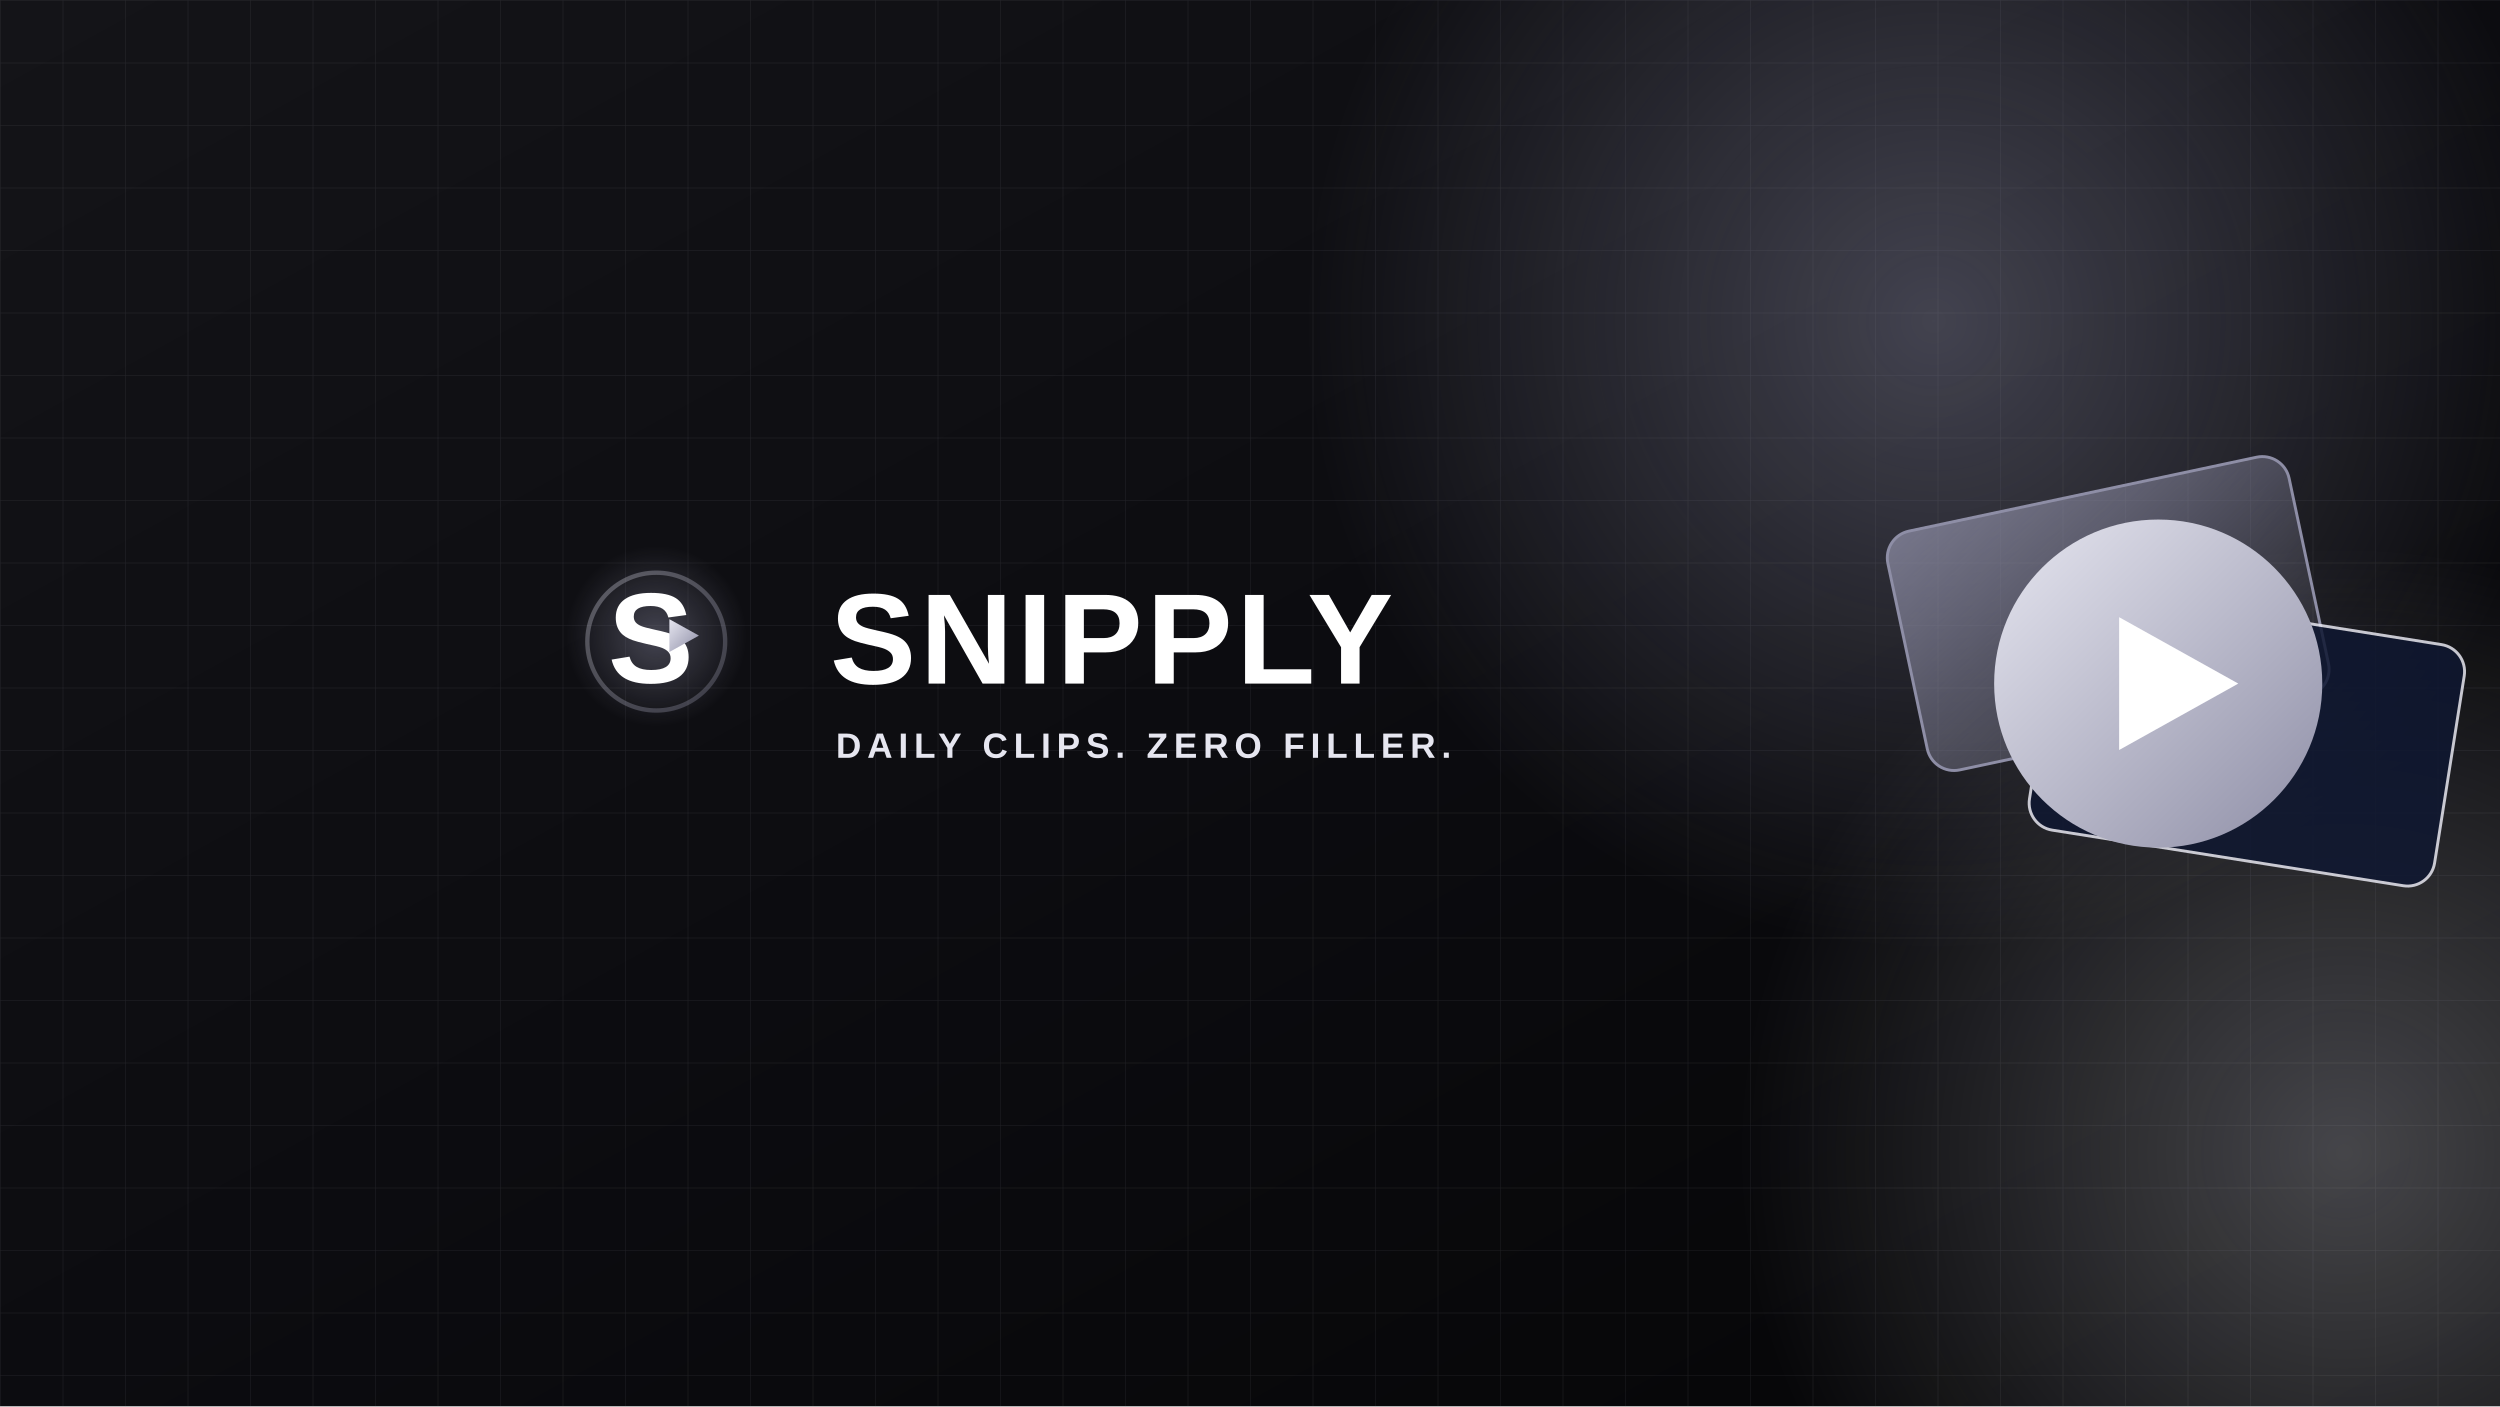
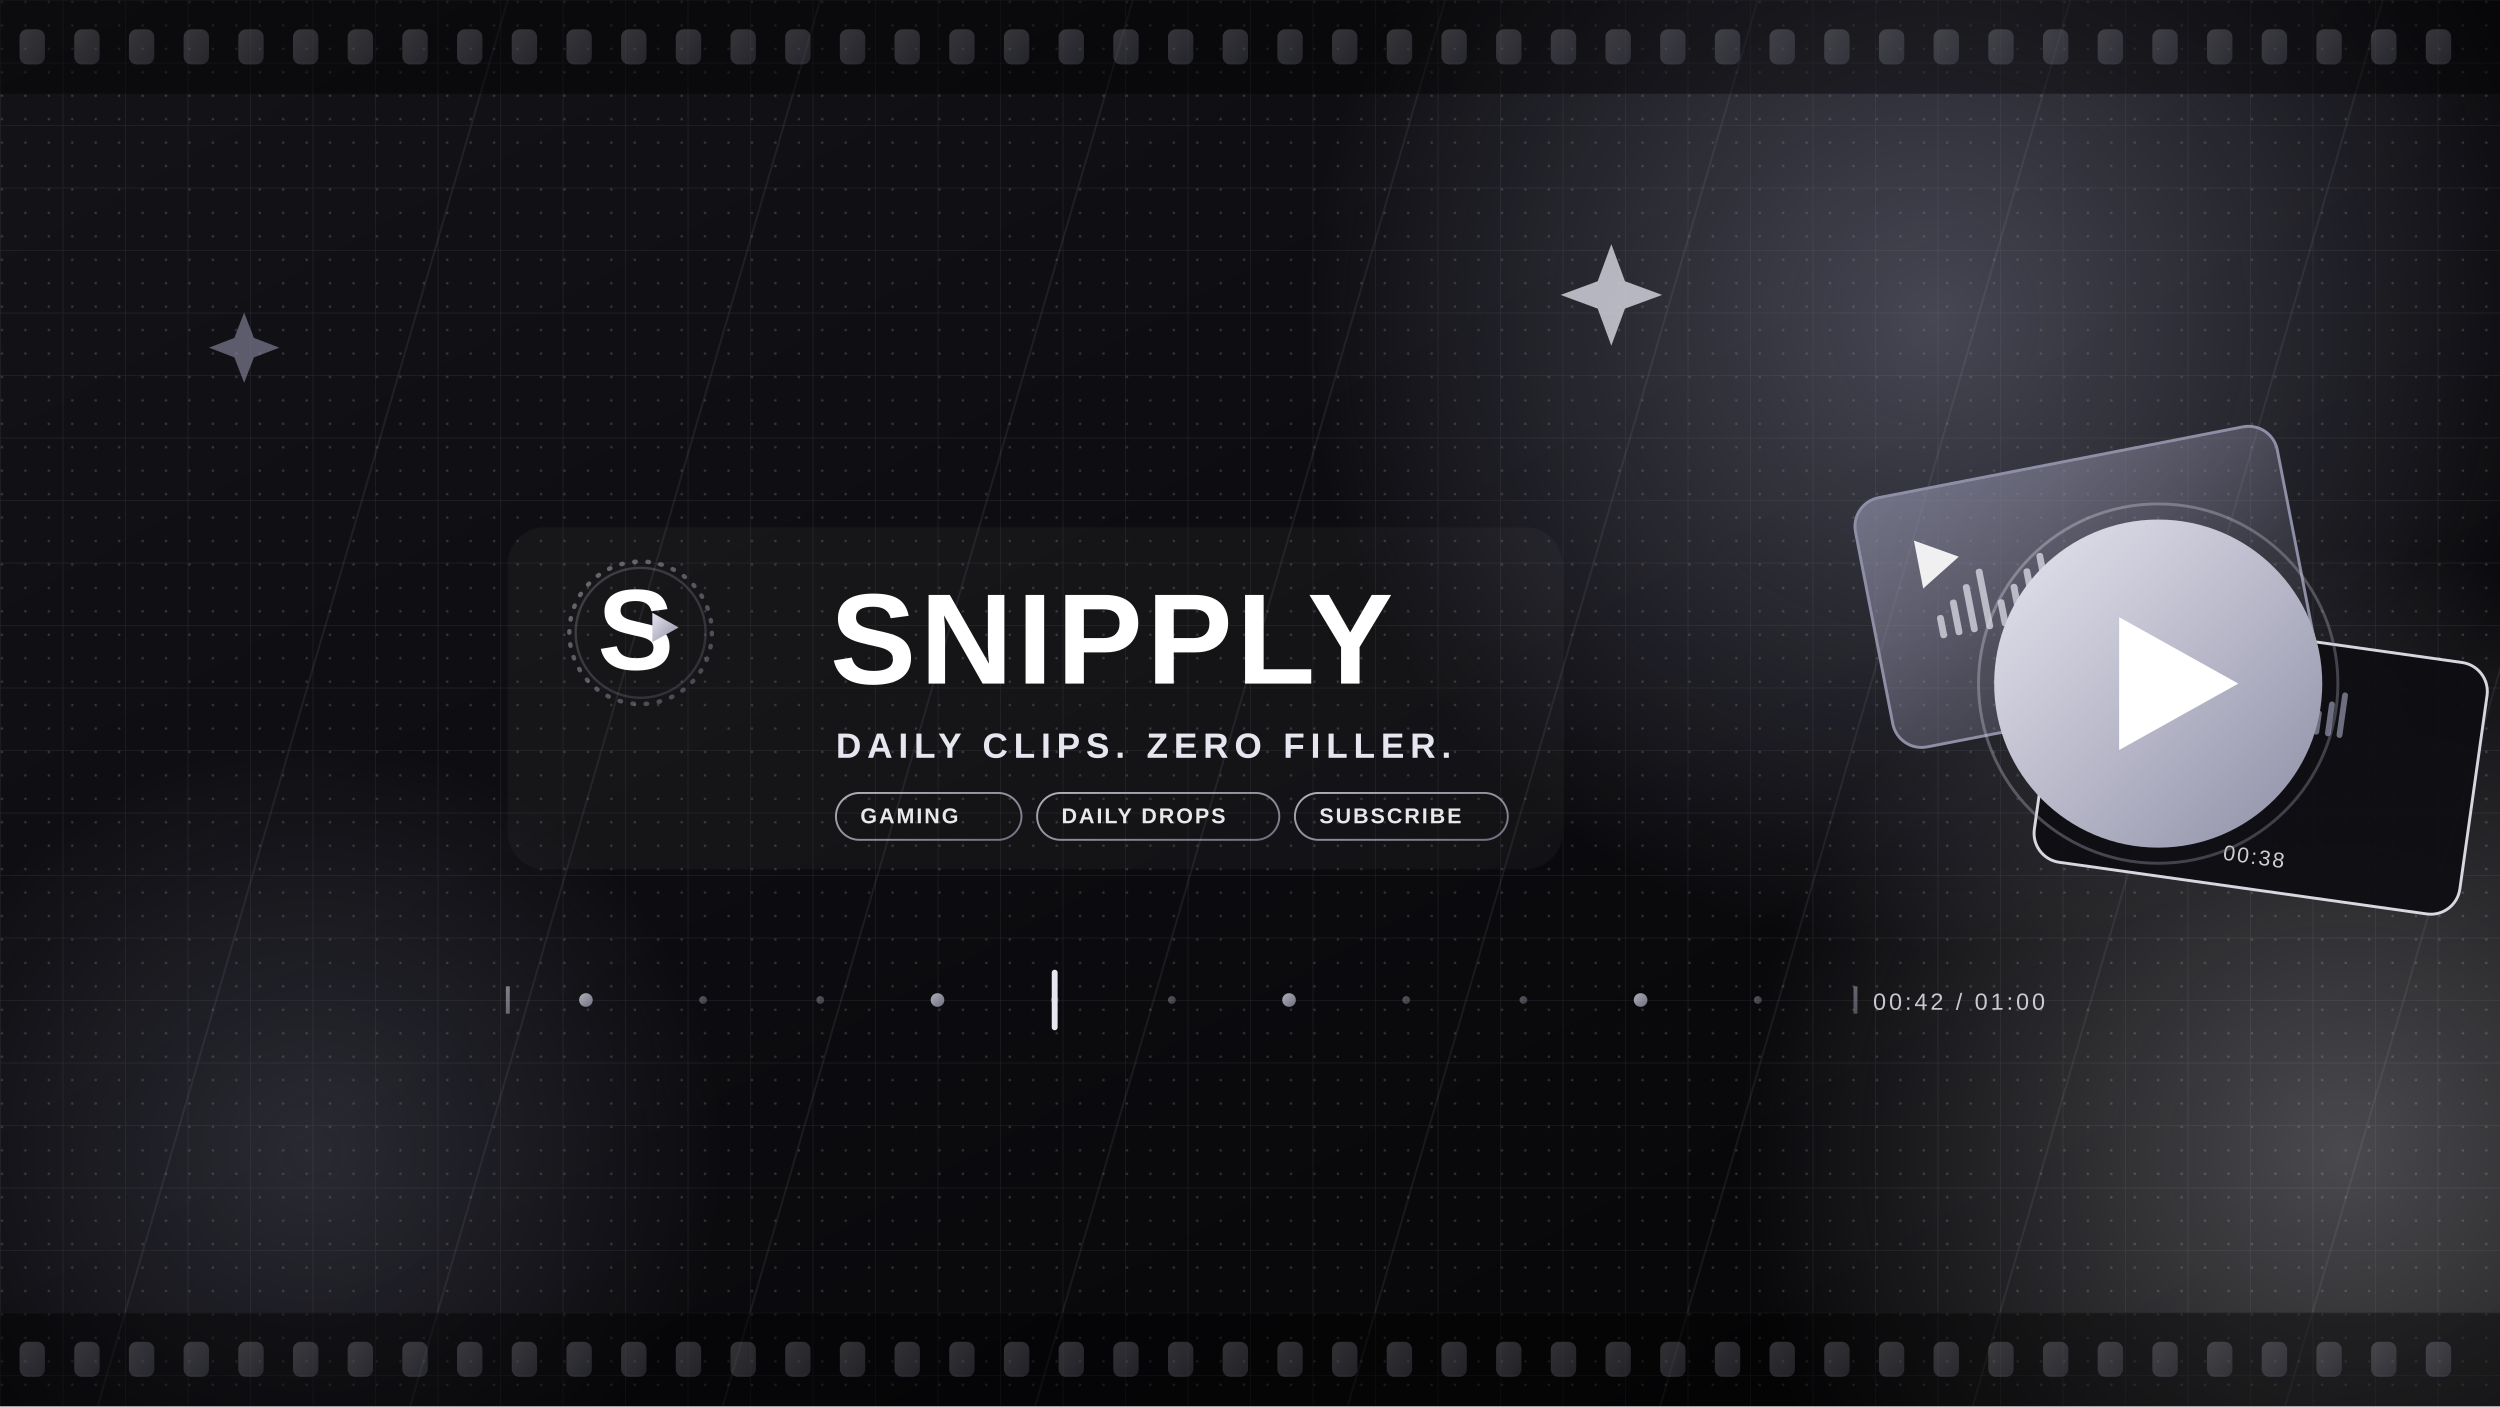
<svg xmlns="http://www.w3.org/2000/svg" width="2560" height="1440" viewBox="0 0 2560 1440">
  <defs>
    <linearGradient id="bg" x1="0" y1="0" x2="1" y2="1">
      <stop offset="0%" stop-color="#141418" />
      <stop offset="50%" stop-color="#0C0C10" />
      <stop offset="100%" stop-color="#050506" />
    </linearGradient>
    <linearGradient id="accent" x1="0" y1="0" x2="1" y2="1">
      <stop offset="0%" stop-color="#E6E6F0" />
      <stop offset="100%" stop-color="#8E8EA6" />
    </linearGradient>
-     <linearGradient id="violet" x1="0" y1="0" x2="1" y2="1">
-       <stop offset="0%" stop-color="#8E8EA6" stop-opacity="0.75" />
+     <linearGradient id="card" x1="0" y1="0" x2="1" y2="1">
+       <stop offset="0%" stop-color="#8E8EA6" stop-opacity="0.7" />
      <stop offset="100%" stop-color="#8E8EA6" stop-opacity="0.05" />
    </linearGradient>
    <radialGradient id="glowA" cx="50%" cy="50%" r="50%">
-       <stop offset="0%" stop-color="#8E8EA6" stop-opacity="0.42" />
+       <stop offset="0%" stop-color="#8E8EA6" stop-opacity="0.45" />
      <stop offset="100%" stop-color="#8E8EA6" stop-opacity="0" />
    </radialGradient>
    <radialGradient id="glowB" cx="50%" cy="50%" r="50%">
-       <stop offset="0%" stop-color="#E6E6F0" stop-opacity="0.28" />
+       <stop offset="0%" stop-color="#E6E6F0" stop-opacity="0.3" />
      <stop offset="100%" stop-color="#E6E6F0" stop-opacity="0" />
    </radialGradient>
    <pattern id="grid" width="64" height="64" patternUnits="userSpaceOnUse">
-       <path d="M 64 0 L 0 0 0 64" fill="none" stroke="#9A9AA8" stroke-width="1" opacity="0.16" />
+       <path d="M 64 0 L 0 0 0 64" fill="none" stroke="#9A9AA8" stroke-width="1" opacity="0.18" />
+     </pattern>
+     <pattern id="dots" width="24" height="24" patternUnits="userSpaceOnUse">
+       <circle cx="2" cy="2" r="1.4" fill="#E6E6F0" opacity="0.16" />
    </pattern>
  </defs>
  <rect width="2560" height="1440" fill="url(#bg)" />
  <rect width="2560" height="1440" fill="url(#grid)" />
+   <rect width="2560" height="1440" fill="url(#dots)" />
  <circle cx="1980" cy="330" r="640" fill="url(#glowA)" />
  <circle cx="2400" cy="1180" r="620" fill="url(#glowB)" />
-   <g transform="translate(560 545) scale(0.28)">
-     <circle cx="400" cy="380" r="330" fill="url(#glowA)" />
-     <circle cx="400" cy="400" r="252" fill="none" stroke="url(#accent)" stroke-width="16" opacity="0.32" />
+   <circle cx="320" cy="1180" r="420" fill="url(#glowA)" opacity="0.5" />
+   <path d="M 100 1440 L 520 0" stroke="url(#accent)" stroke-width="2" opacity="0.09" />
+   <path d="M 420 1440 L 840 0" stroke="url(#accent)" stroke-width="2" opacity="0.09" />
+   <path d="M 740 1440 L 1160 0" stroke="url(#accent)" stroke-width="2" opacity="0.09" />
+   <path d="M 1060 1440 L 1480 0" stroke="url(#accent)" stroke-width="2" opacity="0.09" />
+   <path d="M 1380 1440 L 1800 0" stroke="url(#accent)" stroke-width="2" opacity="0.09" />
+   <path d="M 1700 1440 L 2120 0" stroke="url(#accent)" stroke-width="2" opacity="0.09" />
+   <path d="M 2020 1440 L 2440 0" stroke="url(#accent)" stroke-width="2" opacity="0.09" />
+   <path d="M 2340 1440 L 2760 0" stroke="url(#accent)" stroke-width="2" opacity="0.09" />
+   <rect x="0" y="0" width="2560" height="96" fill="#000000" opacity="0.42" />
+   <rect x="0" y="1344" width="2560" height="96" fill="#000000" opacity="0.42" />
+   <rect x="20" y="30" width="26" height="36" rx="8" fill="url(#accent)" opacity="0.2" />
+   <rect x="76" y="30" width="26" height="36" rx="8" fill="url(#accent)" opacity="0.2" />
+   <rect x="132" y="30" width="26" height="36" rx="8" fill="url(#accent)" opacity="0.2" />
+   <rect x="188" y="30" width="26" height="36" rx="8" fill="url(#accent)" opacity="0.2" />
+   <rect x="244" y="30" width="26" height="36" rx="8" fill="url(#accent)" opacity="0.2" />
+   <rect x="300" y="30" width="26" height="36" rx="8" fill="url(#accent)" opacity="0.2" />
+   <rect x="356" y="30" width="26" height="36" rx="8" fill="url(#accent)" opacity="0.2" />
+   <rect x="412" y="30" width="26" height="36" rx="8" fill="url(#accent)" opacity="0.2" />
+   <rect x="468" y="30" width="26" height="36" rx="8" fill="url(#accent)" opacity="0.2" />
+   <rect x="524" y="30" width="26" height="36" rx="8" fill="url(#accent)" opacity="0.2" />
+   <rect x="580" y="30" width="26" height="36" rx="8" fill="url(#accent)" opacity="0.2" />
+   <rect x="636" y="30" width="26" height="36" rx="8" fill="url(#accent)" opacity="0.2" />
+   <rect x="692" y="30" width="26" height="36" rx="8" fill="url(#accent)" opacity="0.2" />
+   <rect x="748" y="30" width="26" height="36" rx="8" fill="url(#accent)" opacity="0.2" />
+   <rect x="804" y="30" width="26" height="36" rx="8" fill="url(#accent)" opacity="0.2" />
+   <rect x="860" y="30" width="26" height="36" rx="8" fill="url(#accent)" opacity="0.2" />
+   <rect x="916" y="30" width="26" height="36" rx="8" fill="url(#accent)" opacity="0.2" />
+   <rect x="972" y="30" width="26" height="36" rx="8" fill="url(#accent)" opacity="0.2" />
+   <rect x="1028" y="30" width="26" height="36" rx="8" fill="url(#accent)" opacity="0.2" />
+   <rect x="1084" y="30" width="26" height="36" rx="8" fill="url(#accent)" opacity="0.2" />
+   <rect x="1140" y="30" width="26" height="36" rx="8" fill="url(#accent)" opacity="0.2" />
+   <rect x="1196" y="30" width="26" height="36" rx="8" fill="url(#accent)" opacity="0.2" />
+   <rect x="1252" y="30" width="26" height="36" rx="8" fill="url(#accent)" opacity="0.2" />
+   <rect x="1308" y="30" width="26" height="36" rx="8" fill="url(#accent)" opacity="0.2" />
+   <rect x="1364" y="30" width="26" height="36" rx="8" fill="url(#accent)" opacity="0.2" />
+   <rect x="1420" y="30" width="26" height="36" rx="8" fill="url(#accent)" opacity="0.2" />
+   <rect x="1476" y="30" width="26" height="36" rx="8" fill="url(#accent)" opacity="0.2" />
+   <rect x="1532" y="30" width="26" height="36" rx="8" fill="url(#accent)" opacity="0.2" />
+   <rect x="1588" y="30" width="26" height="36" rx="8" fill="url(#accent)" opacity="0.2" />
+   <rect x="1644" y="30" width="26" height="36" rx="8" fill="url(#accent)" opacity="0.2" />
+   <rect x="1700" y="30" width="26" height="36" rx="8" fill="url(#accent)" opacity="0.2" />
+   <rect x="1756" y="30" width="26" height="36" rx="8" fill="url(#accent)" opacity="0.2" />
+   <rect x="1812" y="30" width="26" height="36" rx="8" fill="url(#accent)" opacity="0.2" />
+   <rect x="1868" y="30" width="26" height="36" rx="8" fill="url(#accent)" opacity="0.2" />
+   <rect x="1924" y="30" width="26" height="36" rx="8" fill="url(#accent)" opacity="0.2" />
+   <rect x="1980" y="30" width="26" height="36" rx="8" fill="url(#accent)" opacity="0.2" />
+   <rect x="2036" y="30" width="26" height="36" rx="8" fill="url(#accent)" opacity="0.2" />
+   <rect x="2092" y="30" width="26" height="36" rx="8" fill="url(#accent)" opacity="0.2" />
+   <rect x="2148" y="30" width="26" height="36" rx="8" fill="url(#accent)" opacity="0.2" />
+   <rect x="2204" y="30" width="26" height="36" rx="8" fill="url(#accent)" opacity="0.2" />
+   <rect x="2260" y="30" width="26" height="36" rx="8" fill="url(#accent)" opacity="0.2" />
+   <rect x="2316" y="30" width="26" height="36" rx="8" fill="url(#accent)" opacity="0.2" />
+   <rect x="2372" y="30" width="26" height="36" rx="8" fill="url(#accent)" opacity="0.2" />
+   <rect x="2428" y="30" width="26" height="36" rx="8" fill="url(#accent)" opacity="0.2" />
+   <rect x="2484" y="30" width="26" height="36" rx="8" fill="url(#accent)" opacity="0.2" />
+   <rect x="20" y="1374" width="26" height="36" rx="8" fill="url(#accent)" opacity="0.2" />
+   <rect x="76" y="1374" width="26" height="36" rx="8" fill="url(#accent)" opacity="0.2" />
+   <rect x="132" y="1374" width="26" height="36" rx="8" fill="url(#accent)" opacity="0.2" />
+   <rect x="188" y="1374" width="26" height="36" rx="8" fill="url(#accent)" opacity="0.2" />
+   <rect x="244" y="1374" width="26" height="36" rx="8" fill="url(#accent)" opacity="0.2" />
+   <rect x="300" y="1374" width="26" height="36" rx="8" fill="url(#accent)" opacity="0.2" />
+   <rect x="356" y="1374" width="26" height="36" rx="8" fill="url(#accent)" opacity="0.2" />
+   <rect x="412" y="1374" width="26" height="36" rx="8" fill="url(#accent)" opacity="0.2" />
+   <rect x="468" y="1374" width="26" height="36" rx="8" fill="url(#accent)" opacity="0.2" />
+   <rect x="524" y="1374" width="26" height="36" rx="8" fill="url(#accent)" opacity="0.2" />
+   <rect x="580" y="1374" width="26" height="36" rx="8" fill="url(#accent)" opacity="0.2" />
+   <rect x="636" y="1374" width="26" height="36" rx="8" fill="url(#accent)" opacity="0.2" />
+   <rect x="692" y="1374" width="26" height="36" rx="8" fill="url(#accent)" opacity="0.2" />
+   <rect x="748" y="1374" width="26" height="36" rx="8" fill="url(#accent)" opacity="0.2" />
+   <rect x="804" y="1374" width="26" height="36" rx="8" fill="url(#accent)" opacity="0.2" />
+   <rect x="860" y="1374" width="26" height="36" rx="8" fill="url(#accent)" opacity="0.2" />
+   <rect x="916" y="1374" width="26" height="36" rx="8" fill="url(#accent)" opacity="0.2" />
+   <rect x="972" y="1374" width="26" height="36" rx="8" fill="url(#accent)" opacity="0.2" />
+   <rect x="1028" y="1374" width="26" height="36" rx="8" fill="url(#accent)" opacity="0.2" />
+   <rect x="1084" y="1374" width="26" height="36" rx="8" fill="url(#accent)" opacity="0.2" />
+   <rect x="1140" y="1374" width="26" height="36" rx="8" fill="url(#accent)" opacity="0.2" />
+   <rect x="1196" y="1374" width="26" height="36" rx="8" fill="url(#accent)" opacity="0.2" />
+   <rect x="1252" y="1374" width="26" height="36" rx="8" fill="url(#accent)" opacity="0.2" />
+   <rect x="1308" y="1374" width="26" height="36" rx="8" fill="url(#accent)" opacity="0.2" />
+   <rect x="1364" y="1374" width="26" height="36" rx="8" fill="url(#accent)" opacity="0.2" />
+   <rect x="1420" y="1374" width="26" height="36" rx="8" fill="url(#accent)" opacity="0.2" />
+   <rect x="1476" y="1374" width="26" height="36" rx="8" fill="url(#accent)" opacity="0.2" />
+   <rect x="1532" y="1374" width="26" height="36" rx="8" fill="url(#accent)" opacity="0.2" />
+   <rect x="1588" y="1374" width="26" height="36" rx="8" fill="url(#accent)" opacity="0.2" />
+   <rect x="1644" y="1374" width="26" height="36" rx="8" fill="url(#accent)" opacity="0.2" />
+   <rect x="1700" y="1374" width="26" height="36" rx="8" fill="url(#accent)" opacity="0.2" />
+   <rect x="1756" y="1374" width="26" height="36" rx="8" fill="url(#accent)" opacity="0.2" />
+   <rect x="1812" y="1374" width="26" height="36" rx="8" fill="url(#accent)" opacity="0.2" />
+   <rect x="1868" y="1374" width="26" height="36" rx="8" fill="url(#accent)" opacity="0.2" />
+   <rect x="1924" y="1374" width="26" height="36" rx="8" fill="url(#accent)" opacity="0.2" />
+   <rect x="1980" y="1374" width="26" height="36" rx="8" fill="url(#accent)" opacity="0.2" />
+   <rect x="2036" y="1374" width="26" height="36" rx="8" fill="url(#accent)" opacity="0.2" />
+   <rect x="2092" y="1374" width="26" height="36" rx="8" fill="url(#accent)" opacity="0.2" />
+   <rect x="2148" y="1374" width="26" height="36" rx="8" fill="url(#accent)" opacity="0.2" />
+   <rect x="2204" y="1374" width="26" height="36" rx="8" fill="url(#accent)" opacity="0.2" />
+   <rect x="2260" y="1374" width="26" height="36" rx="8" fill="url(#accent)" opacity="0.2" />
+   <rect x="2316" y="1374" width="26" height="36" rx="8" fill="url(#accent)" opacity="0.2" />
+   <rect x="2372" y="1374" width="26" height="36" rx="8" fill="url(#accent)" opacity="0.2" />
+   <rect x="2428" y="1374" width="26" height="36" rx="8" fill="url(#accent)" opacity="0.2" />
+   <rect x="2484" y="1374" width="26" height="36" rx="8" fill="url(#accent)" opacity="0.2" />
+   <rect x="520" y="540" width="1080" height="350" rx="38" fill="#FFFFFF" opacity="0.035" stroke="url(#accent)" stroke-width="2" stroke-opacity="0.18" />
+   <g transform="translate(556 548) scale(0.25)">
+     <circle cx="400" cy="400" r="266" fill="none" stroke="url(#accent)" stroke-width="10" opacity="0.2" />
+     <circle cx="400" cy="400" r="292" fill="none" stroke="url(#accent)" stroke-width="18" stroke-dasharray="6 48" stroke-linecap="round" opacity="0.4" />
    <text x="380" y="550" text-anchor="middle" font-family="Liberation Sans, Arial, sans-serif" font-size="470" font-weight="bold" fill="#FFFFFF">S</text>
    <path d="M 448 318 L 448 438 L 556 378 Z" fill="url(#accent)" />
  </g>
  <text x="850" y="700" font-family="Liberation Sans, Arial, sans-serif" font-size="132" font-weight="bold" letter-spacing="4" fill="#FFFFFF">SNIPPLY</text>
  <text x="856" y="776" font-family="Liberation Sans, Arial, sans-serif" font-size="36" font-weight="bold" letter-spacing="6" fill="#E6E6F0">DAILY CLIPS. ZERO FILLER.</text>
-   <g transform="rotate(-12 2180 680)">
-     <rect x="1960" y="500" width="420" height="250" rx="28" fill="url(#violet)" stroke="#8E8EA6" stroke-width="3" />
-   </g>
-   <g transform="rotate(9 2300 760)">
-     <rect x="2090" y="630" width="420" height="250" rx="28" fill="#0E1630" stroke="#E6E6F0" stroke-width="3" opacity="0.85" />
+   <g font-family="Liberation Sans, Arial, sans-serif" font-size="22" font-weight="bold" letter-spacing="2">
+     <rect x="856" y="812" width="190" height="48" rx="24" fill="none" stroke="url(#accent)" stroke-width="2" opacity="0.75" />
+     <text x="881" y="843" fill="#FFFFFF" opacity="0.9">GAMING</text>
+     <rect x="1062" y="812" width="248" height="48" rx="24" fill="none" stroke="url(#accent)" stroke-width="2" opacity="0.75" />
+     <text x="1087" y="843" fill="#FFFFFF" opacity="0.9">DAILY DROPS</text>
+     <rect x="1326" y="812" width="218" height="48" rx="24" fill="none" stroke="url(#accent)" stroke-width="2" opacity="0.75" />
+     <text x="1351" y="843" fill="#FFFFFF" opacity="0.9">SUBSCRIBE</text>
+   </g>
+   <path d="M 520 1024 L 1900 1024" stroke="url(#accent)" stroke-width="3" opacity="0.28" />
+   <path d="M 520 1010 L 520 1038 M 1900 1010 L 1900 1038" stroke="url(#accent)" stroke-width="4" opacity="0.5" />
+   <circle cx="600" cy="1024" r="7" fill="url(#accent)" opacity="0.75" />
+   <circle cx="720" cy="1024" r="4" fill="url(#accent)" opacity="0.35" />
+   <circle cx="840" cy="1024" r="4" fill="url(#accent)" opacity="0.35" />
+   <circle cx="960" cy="1024" r="7" fill="url(#accent)" opacity="0.75" />
+   <circle cx="1080" cy="1024" r="4" fill="url(#accent)" opacity="0.35" />
+   <circle cx="1200" cy="1024" r="4" fill="url(#accent)" opacity="0.35" />
+   <circle cx="1320" cy="1024" r="7" fill="url(#accent)" opacity="0.75" />
+   <circle cx="1440" cy="1024" r="4" fill="url(#accent)" opacity="0.35" />
+   <circle cx="1560" cy="1024" r="4" fill="url(#accent)" opacity="0.35" />
+   <circle cx="1680" cy="1024" r="7" fill="url(#accent)" opacity="0.75" />
+   <circle cx="1800" cy="1024" r="4" fill="url(#accent)" opacity="0.35" />
+   <path d="M 1080 996 L 1080 1052" stroke="#E6E6F0" stroke-width="6" stroke-linecap="round" />
+   <text x="1918" y="1034" font-family="Liberation Sans, Arial, sans-serif" font-size="24" letter-spacing="3" fill="#E6E6F0" opacity="0.85">00:42 / 01:00</text>
+   <g transform="rotate(-11 2140 600)">
+     <rect x="1915" y="470" width="440" height="260" rx="30" fill="url(#card)" stroke="#8E8EA6" stroke-width="3" />
+     <path d="M 1972 520 L 1972 570 L 2014 545 Z" fill="#FFFFFF" opacity="0.9" />
+     <rect x="1980" y="600" width="7" height="24" rx="3" fill="#E6E6F0" opacity="0.7" />
+     <rect x="1996" y="587" width="7" height="37" rx="3" fill="#E6E6F0" opacity="0.7" />
+     <rect x="2012" y="574" width="7" height="50" rx="3" fill="#E6E6F0" opacity="0.7" />
+     <rect x="2028" y="561" width="7" height="63" rx="3" fill="#E6E6F0" opacity="0.7" />
+     <rect x="2044" y="596" width="7" height="28" rx="3" fill="#E6E6F0" opacity="0.7" />
+     <rect x="2060" y="583" width="7" height="41" rx="3" fill="#E6E6F0" opacity="0.7" />
+     <rect x="2076" y="570" width="7" height="54" rx="3" fill="#E6E6F0" opacity="0.7" />
+     <rect x="2092" y="557" width="7" height="67" rx="3" fill="#E6E6F0" opacity="0.7" />
+     <rect x="2108" y="592" width="7" height="32" rx="3" fill="#E6E6F0" opacity="0.7" />
+     <rect x="2124" y="579" width="7" height="45" rx="3" fill="#E6E6F0" opacity="0.7" />
+     <rect x="2140" y="566" width="7" height="58" rx="3" fill="#E6E6F0" opacity="0.7" />
+     <rect x="2156" y="553" width="7" height="71" rx="3" fill="#E6E6F0" opacity="0.7" />
+     <rect x="2172" y="588" width="7" height="36" rx="3" fill="#E6E6F0" opacity="0.7" />
+     <rect x="2188" y="575" width="7" height="49" rx="3" fill="#E6E6F0" opacity="0.7" />
+     <rect x="2204" y="562" width="7" height="62" rx="3" fill="#E6E6F0" opacity="0.7" />
+     <rect x="2220" y="597" width="7" height="27" rx="3" fill="#E6E6F0" opacity="0.7" />
+     <rect x="2236" y="584" width="7" height="40" rx="3" fill="#E6E6F0" opacity="0.7" />
+     <text x="2110" y="708" font-family="Liberation Sans, Arial, sans-serif" font-size="22" letter-spacing="2" fill="#FFFFFF" opacity="0.8">00:12</text>
+   </g>
+   <g transform="rotate(8 2310 780)">
+     <rect x="2095" y="650" width="440" height="260" rx="30" fill="#0D0D11" opacity="0.92" stroke="#E6E6F0" stroke-width="3" />
+     <rect x="2160" y="726" width="6" height="18" rx="3" fill="#8E8EA6" opacity="0.75" />
+     <rect x="2172" y="715" width="6" height="29" rx="3" fill="#8E8EA6" opacity="0.75" />
+     <rect x="2184" y="704" width="6" height="40" rx="3" fill="#8E8EA6" opacity="0.75" />
+     <rect x="2196" y="693" width="6" height="51" rx="3" fill="#8E8EA6" opacity="0.75" />
+     <rect x="2208" y="718" width="6" height="26" rx="3" fill="#8E8EA6" opacity="0.75" />
+     <rect x="2220" y="707" width="6" height="37" rx="3" fill="#8E8EA6" opacity="0.75" />
+     <rect x="2232" y="696" width="6" height="48" rx="3" fill="#8E8EA6" opacity="0.75" />
+     <rect x="2244" y="721" width="6" height="23" rx="3" fill="#8E8EA6" opacity="0.75" />
+     <rect x="2256" y="710" width="6" height="34" rx="3" fill="#8E8EA6" opacity="0.75" />
+     <rect x="2268" y="699" width="6" height="45" rx="3" fill="#8E8EA6" opacity="0.75" />
+     <rect x="2280" y="724" width="6" height="20" rx="3" fill="#8E8EA6" opacity="0.75" />
+     <rect x="2292" y="713" width="6" height="31" rx="3" fill="#8E8EA6" opacity="0.75" />
+     <rect x="2304" y="702" width="6" height="42" rx="3" fill="#8E8EA6" opacity="0.75" />
+     <rect x="2316" y="691" width="6" height="53" rx="3" fill="#8E8EA6" opacity="0.75" />
+     <rect x="2328" y="716" width="6" height="28" rx="3" fill="#8E8EA6" opacity="0.75" />
+     <rect x="2340" y="705" width="6" height="39" rx="3" fill="#8E8EA6" opacity="0.75" />
+     <rect x="2352" y="694" width="6" height="50" rx="3" fill="#8E8EA6" opacity="0.75" />
+     <rect x="2364" y="719" width="6" height="25" rx="3" fill="#8E8EA6" opacity="0.75" />
+     <rect x="2376" y="708" width="6" height="36" rx="3" fill="#8E8EA6" opacity="0.75" />
+     <rect x="2388" y="697" width="6" height="47" rx="3" fill="#8E8EA6" opacity="0.75" />
+     <text x="2290" y="884" font-family="Liberation Sans, Arial, sans-serif" font-size="22" letter-spacing="2" fill="#FFFFFF" opacity="0.8">00:38</text>
  </g>
  <circle cx="2210" cy="700" r="168" fill="url(#accent)" />
+   <circle cx="2210" cy="700" r="184" fill="none" stroke="url(#accent)" stroke-width="3" opacity="0.35" />
  <path d="M 2170 632 L 2170 768 L 2292 700 Z" fill="#FFFFFF" />
+   <path d="M 1650 250 L 1664 288 L 1702 302 L 1664 316 L 1650 354 L 1636 316 L 1598 302 L 1636 288 Z" fill="#E6E6F0" opacity="0.75" />
+   <path d="M 250 320 L 260 346 L 286 356 L 260 366 L 250 392 L 240 366 L 214 356 L 240 346 Z" fill="#8E8EA6" opacity="0.6" />
</svg>
